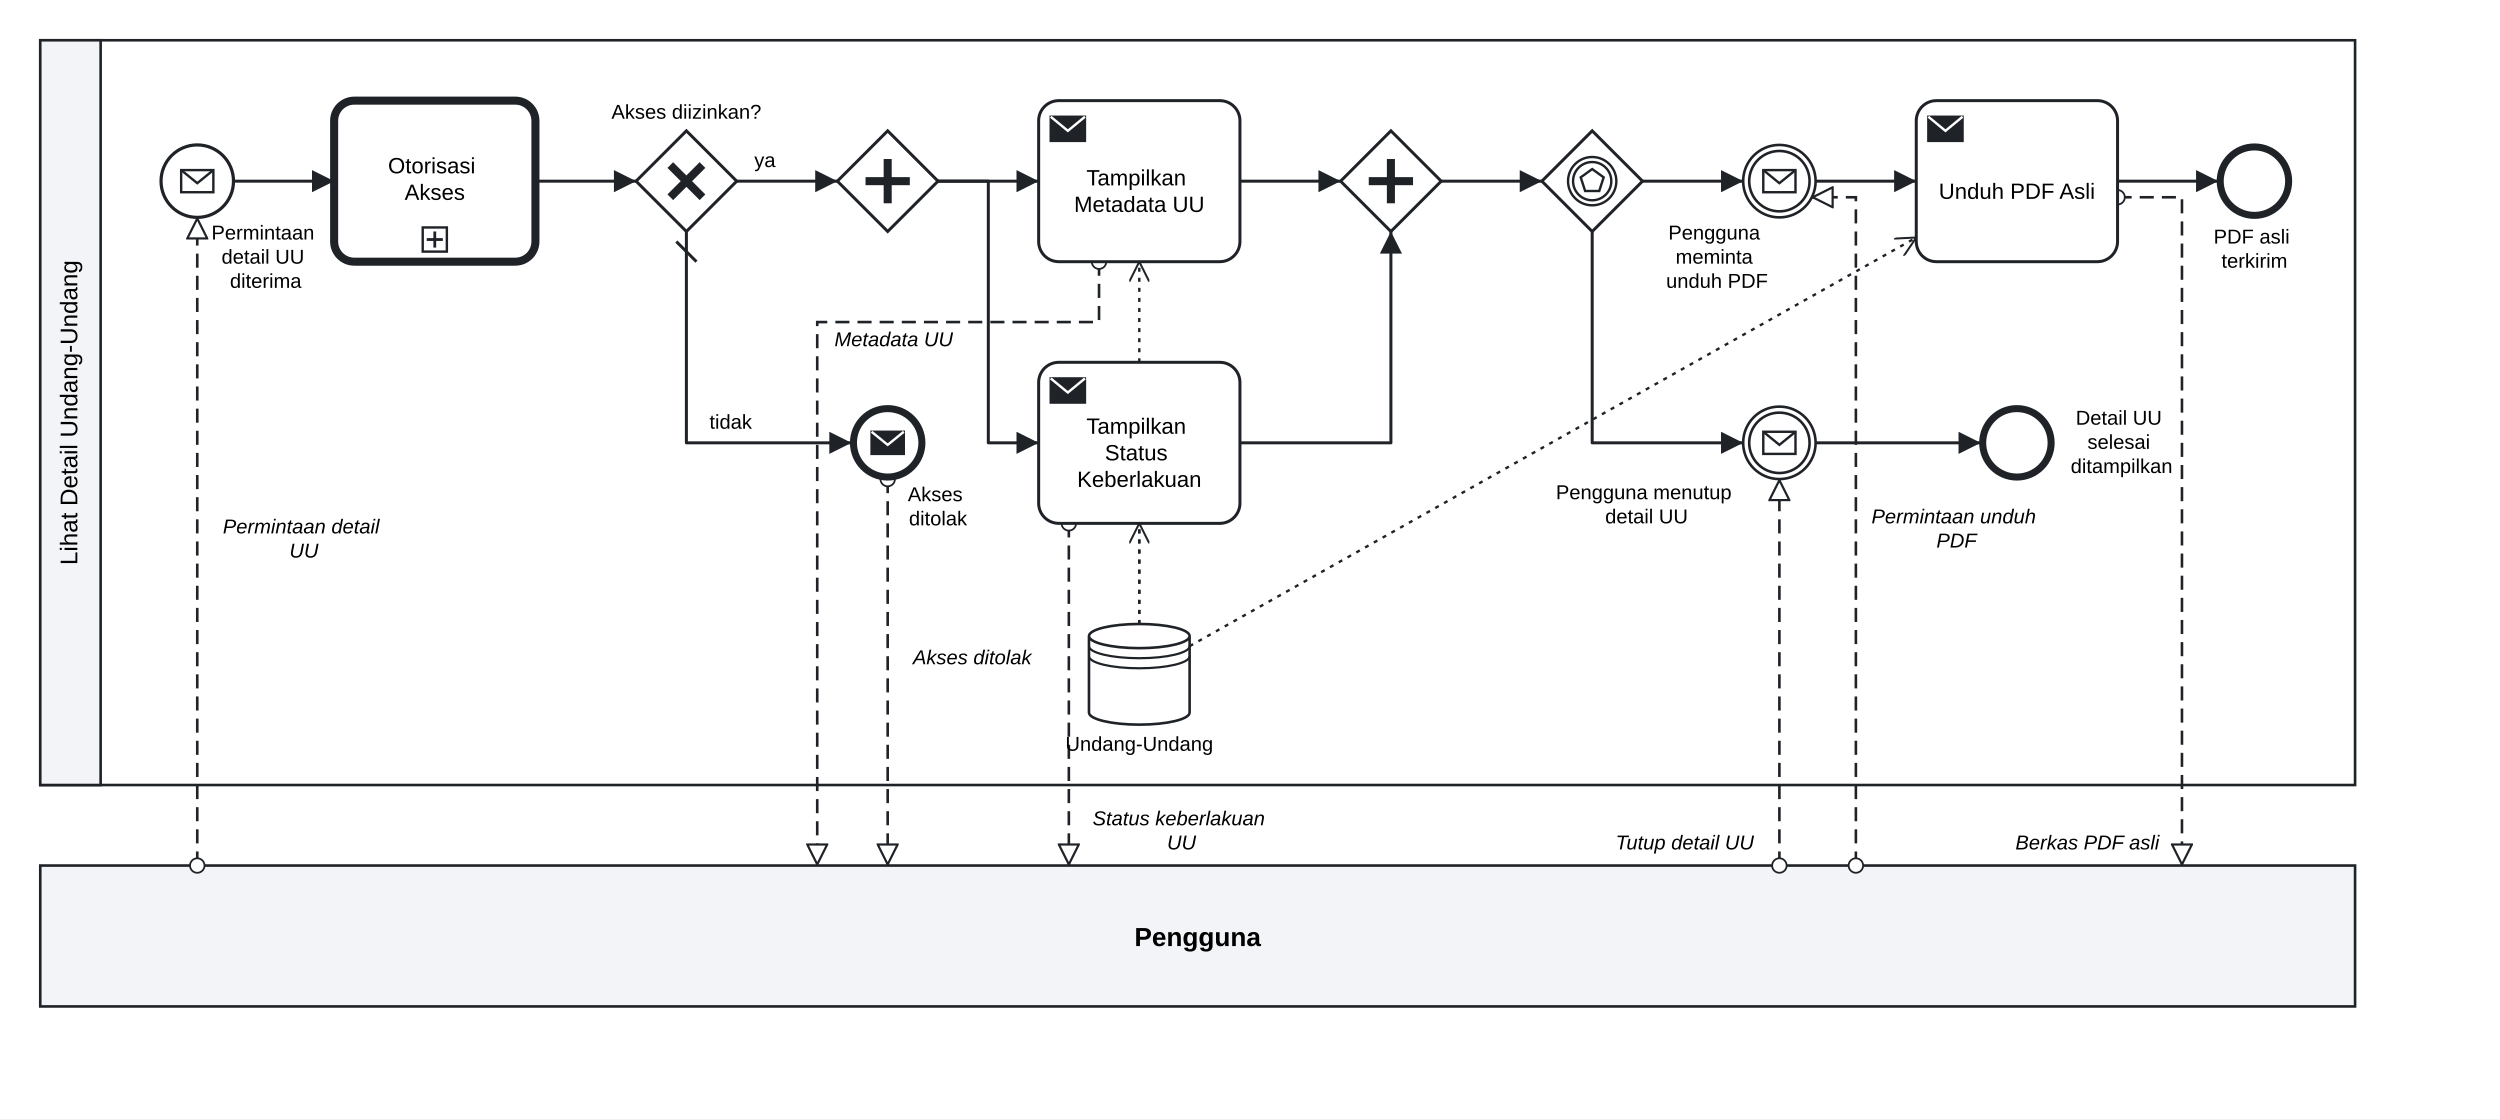
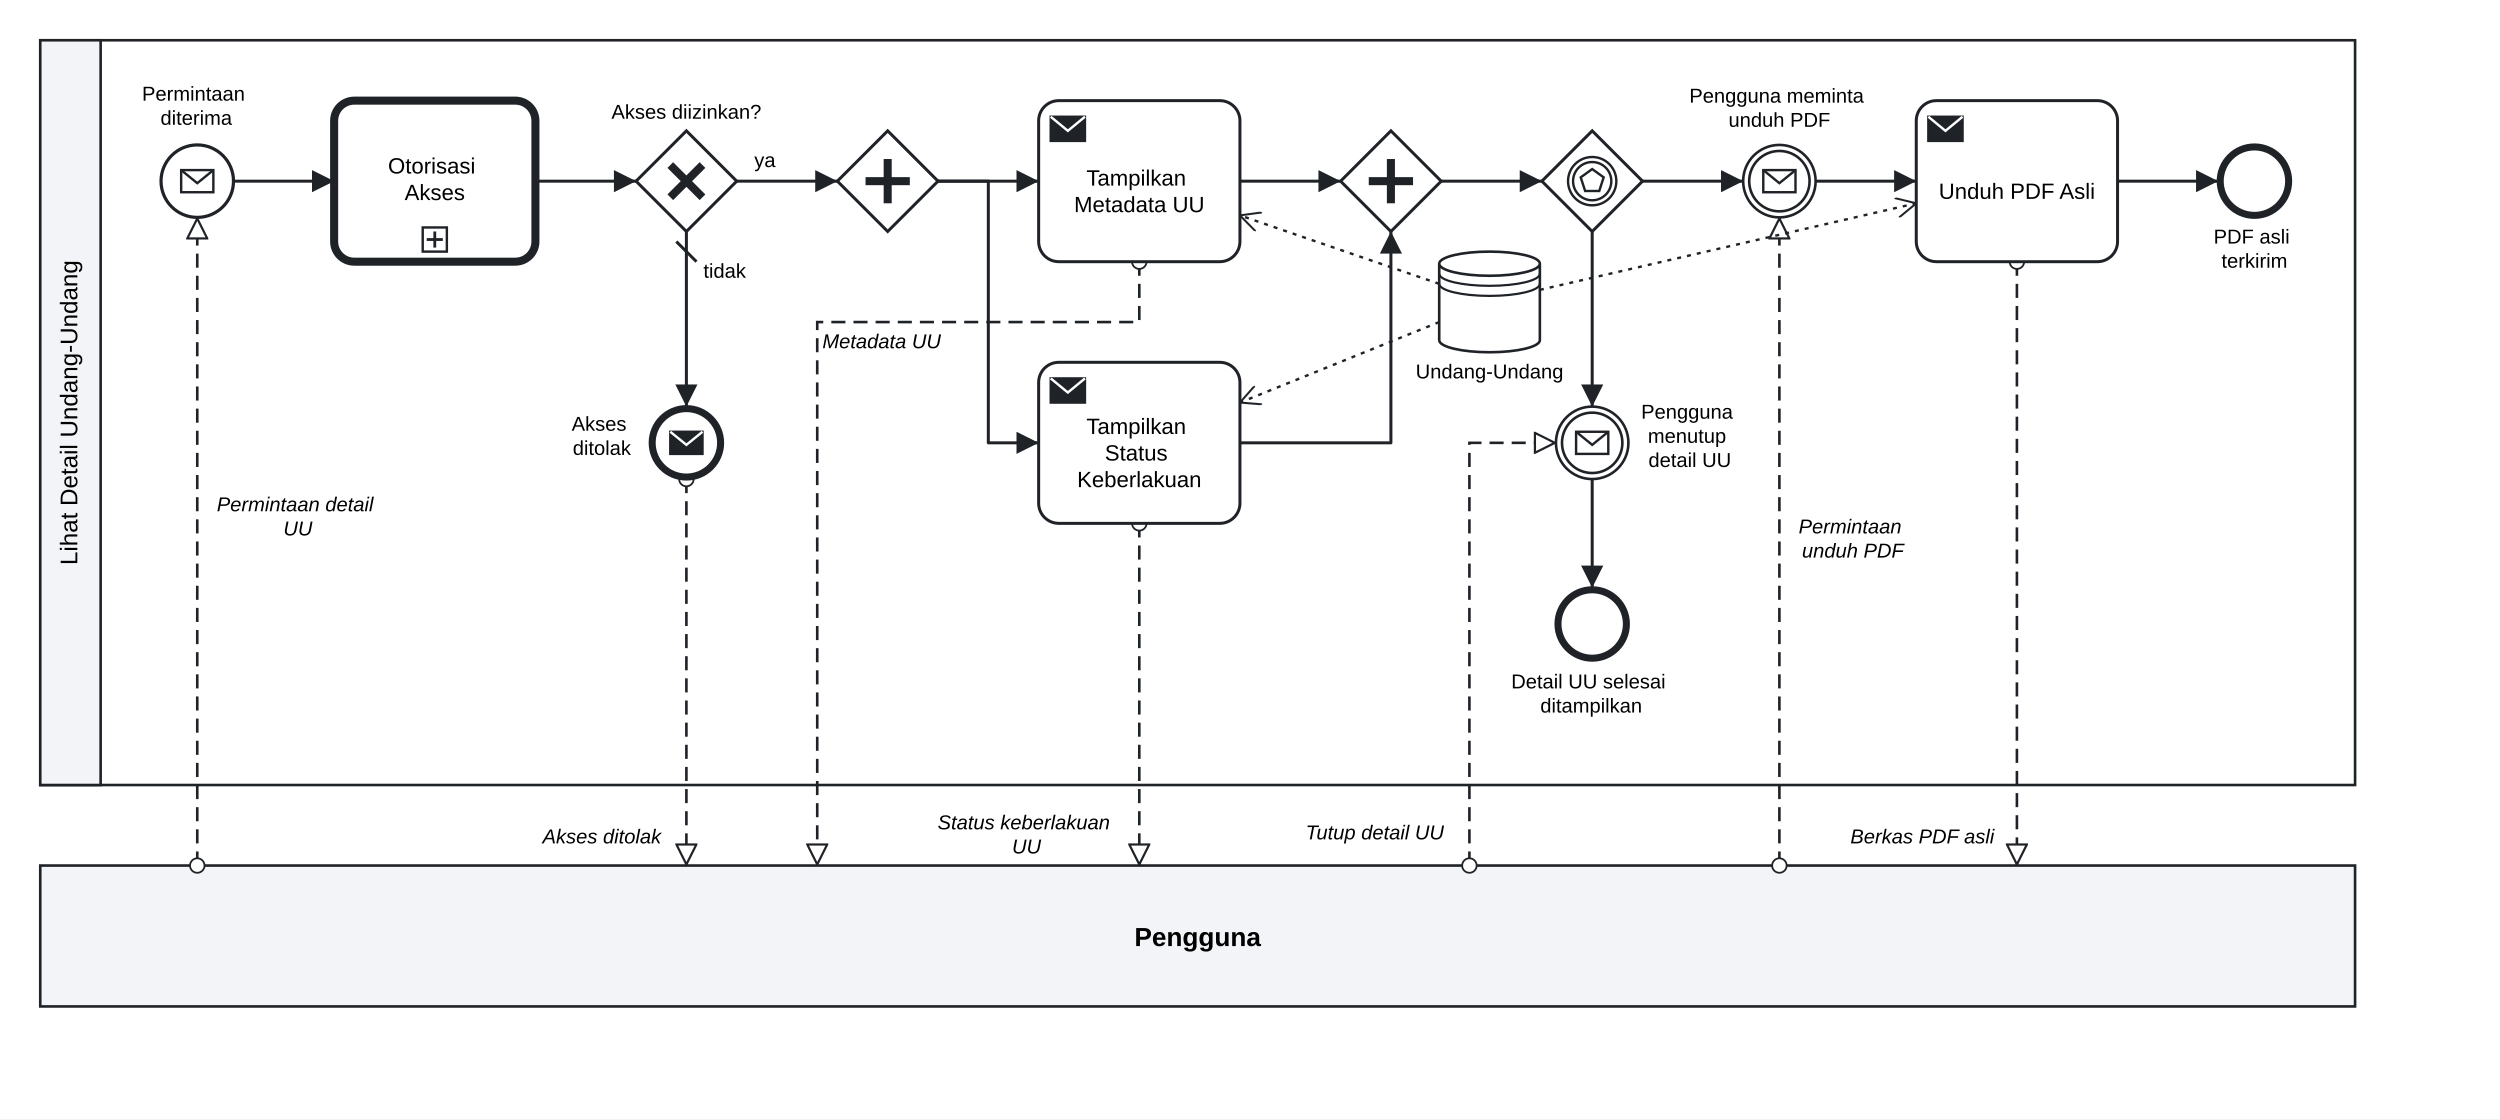
- <svg xmlns="http://www.w3.org/2000/svg" viewBox="-20 -20 1242 556" width="1242" height="556" font-family="Arial, Helvetica, sans-serif" role="img" aria-labelledby="tok-title tok-desc">
+ <svg xmlns="http://www.w3.org/2000/svg" viewBox="140 60 1242 556" width="1242" height="556" font-family="Arial, Helvetica, sans-serif" role="img" aria-labelledby="tok-title tok-desc">
  <defs>
    <marker id="seqEnd" viewBox="0 0 10 10" refX="10" refY="5" markerUnits="userSpaceOnUse" markerWidth="11" markerHeight="11" orient="auto">
      <path d="M0,0 L10,5 L0,10 z" fill="#1f2328" />
    </marker>
    <marker id="msgEnd" viewBox="0 0 10 10" refX="10" refY="5" markerUnits="userSpaceOnUse" markerWidth="11" markerHeight="11" orient="auto">
      <path d="M0.5,0.5 L9.5,5 L0.5,9.5 z" fill="#fff" stroke="#1f2328" />
    </marker>
    <marker id="msgStart" viewBox="0 0 10 10" refX="5" refY="5" markerUnits="userSpaceOnUse" markerWidth="9" markerHeight="9">
      <circle cx="5" cy="5" r="4" fill="#fff" stroke="#1f2328" />
    </marker>
    <marker id="assocEnd" viewBox="0 0 10 10" refX="10" refY="5" markerUnits="userSpaceOnUse" markerWidth="10" markerHeight="10" orient="auto">
      <path d="M0,0 L10,5 L0,10" fill="none" stroke="#1f2328" />
    </marker>
  </defs>
-   <rect x="-20" y="-20" width="1242" height="556" fill="#fff" />
-   <rect x="0.0" y="0.0" width="1150.0" height="370.0" fill="#fff" stroke="#1f2328" stroke-width="1.3" />
-   <rect x="0.0" y="0.0" width="30" height="370.0" fill="#f2f4f7" stroke="#1f2328" stroke-width="1.3" />
-   <g transform="rotate(-90 15.0 185.0)">
-     <text x="15.0" y="185.0" font-size="12" text-anchor="middle" dominant-baseline="middle" transform="translate(0 0.0)">Lihat Detail Undang-Undang</text>
+   <rect x="140" y="60" width="1242" height="556" fill="#fff" />
+   <rect x="160.0" y="80.0" width="1150.0" height="370.0" fill="#fff" stroke="#1f2328" stroke-width="1.3" />
+   <rect x="160.0" y="80.0" width="30" height="370.0" fill="#f2f4f7" stroke="#1f2328" stroke-width="1.3" />
+   <g transform="rotate(-90 175.0 265.0)">
+     <text x="175.0" y="265.0" font-size="12" text-anchor="middle" dominant-baseline="middle" transform="translate(0 0.0)">Lihat Detail Undang-Undang</text>
  </g>
-   <rect x="0.0" y="410.0" width="1150.0" height="70.0" fill="#f2f4f7" stroke="#1f2328" stroke-width="1.3" />
-   <text x="575.0" y="450.0" font-size="13" text-anchor="middle" font-weight="bold">
-     <tspan x="575.0" dy="0.0">Pengguna</tspan>
+   <rect x="160.0" y="490.0" width="1150.0" height="70.0" fill="#f2f4f7" stroke="#1f2328" stroke-width="1.3" />
+   <text x="735.0" y="530.0" font-size="13" text-anchor="middle" font-weight="bold">
+     <tspan x="735.0" dy="0.0">Pengguna</tspan>
  </text>
-   <polyline points="78.0,410.0 78.0,88.0" fill="none" stroke="#1f2328" stroke-width="1.3" stroke-dasharray="7 4" marker-start="url(#msgStart)" marker-end="url(#msgEnd)" />
-   <polyline points="421.0,218.0 421.0,410.0" fill="none" stroke="#1f2328" stroke-width="1.3" stroke-dasharray="7 4" marker-start="url(#msgStart)" marker-end="url(#msgEnd)" />
-   <polyline points="526.0,110.0 526.0,140.0 386.0,140.0 386.0,410.0" fill="none" stroke="#1f2328" stroke-width="1.3" stroke-dasharray="7 4" marker-start="url(#msgStart)" marker-end="url(#msgEnd)" />
-   <polyline points="511.0,240.0 511.0,410.0" fill="none" stroke="#1f2328" stroke-width="1.3" stroke-dasharray="7 4" marker-start="url(#msgStart)" marker-end="url(#msgEnd)" />
-   <polyline points="902.0,410.0 902.0,78.0 880.0,78.0" fill="none" stroke="#1f2328" stroke-width="1.3" stroke-dasharray="7 4" marker-start="url(#msgStart)" marker-end="url(#msgEnd)" />
-   <polyline points="864.0,410.0 864.0,218.0" fill="none" stroke="#1f2328" stroke-width="1.3" stroke-dasharray="7 4" marker-start="url(#msgStart)" marker-end="url(#msgEnd)" />
-   <polyline points="1032.0,78.0 1064.0,78.0 1064.0,410.0" fill="none" stroke="#1f2328" stroke-width="1.3" stroke-dasharray="7 4" marker-start="url(#msgStart)" marker-end="url(#msgEnd)" />
-   <polyline points="546.0,290.0 546.0,110.0" fill="none" stroke="#1f2328" stroke-width="1.2" stroke-dasharray="2 3" marker-end="url(#assocEnd)" />
-   <polyline points="546.0,290.0 546.0,240.0" fill="none" stroke="#1f2328" stroke-width="1.2" stroke-dasharray="2 3" marker-end="url(#assocEnd)" />
-   <polyline points="571.0,301.0 932.0,98.0" fill="none" stroke="#1f2328" stroke-width="1.2" stroke-dasharray="2 3" marker-end="url(#assocEnd)" />
-   <polyline points="96.0,70.0 146.0,70.0" fill="none" stroke="#1f2328" stroke-width="1.5" stroke-linejoin="round" marker-end="url(#seqEnd)" />
-   <polyline points="246.0,70.0 296.0,70.0" fill="none" stroke="#1f2328" stroke-width="1.5" stroke-linejoin="round" marker-end="url(#seqEnd)" />
-   <polyline points="346.0,70.0 396.0,70.0" fill="none" stroke="#1f2328" stroke-width="1.5" stroke-linejoin="round" marker-end="url(#seqEnd)" />
-   <polyline points="321.0,95.0 321.0,200.0 403.0,200.0" fill="none" stroke="#1f2328" stroke-width="1.5" stroke-linejoin="round" marker-end="url(#seqEnd)" />
-   <line x1="316.0" y1="100.0" x2="326.0" y2="110.0" stroke="#1f2328" stroke-width="1.5" />
-   <polyline points="446.0,70.0 496.0,70.0" fill="none" stroke="#1f2328" stroke-width="1.5" stroke-linejoin="round" marker-end="url(#seqEnd)" />
-   <polyline points="596.0,70.0 646.0,70.0" fill="none" stroke="#1f2328" stroke-width="1.5" stroke-linejoin="round" marker-end="url(#seqEnd)" />
-   <polyline points="446.0,70.0 471.0,70.0 471.0,200.0 496.0,200.0" fill="none" stroke="#1f2328" stroke-width="1.5" stroke-linejoin="round" marker-end="url(#seqEnd)" />
-   <polyline points="596.0,200.0 671.0,200.0 671.0,95.0" fill="none" stroke="#1f2328" stroke-width="1.5" stroke-linejoin="round" marker-end="url(#seqEnd)" />
-   <polyline points="696.0,70.0 746.0,70.0" fill="none" stroke="#1f2328" stroke-width="1.5" stroke-linejoin="round" marker-end="url(#seqEnd)" />
-   <polyline points="796.0,70.0 846.0,70.0" fill="none" stroke="#1f2328" stroke-width="1.5" stroke-linejoin="round" marker-end="url(#seqEnd)" />
-   <polyline points="771.0,95.0 771.0,200.0 846.0,200.0" fill="none" stroke="#1f2328" stroke-width="1.5" stroke-linejoin="round" marker-end="url(#seqEnd)" />
-   <polyline points="882.0,70.0 932.0,70.0" fill="none" stroke="#1f2328" stroke-width="1.5" stroke-linejoin="round" marker-end="url(#seqEnd)" />
-   <polyline points="1032.0,70.0 1082.0,70.0" fill="none" stroke="#1f2328" stroke-width="1.5" stroke-linejoin="round" marker-end="url(#seqEnd)" />
-   <polyline points="882.0,200.0 964.0,200.0" fill="none" stroke="#1f2328" stroke-width="1.5" stroke-linejoin="round" marker-end="url(#seqEnd)" />
-   <circle cx="78.0" cy="70.0" r="18" fill="#fff" stroke="#1f2328" stroke-width="1.6" />
-   <rect x="70.0" y="64.5" width="16" height="11" fill="#fff" stroke="#1f2328" stroke-width="1.2" />
-   <polyline points="70.0,64.5 78.0,71.0 86.0,64.5" fill="none" stroke="#1f2328" stroke-width="1.2" />
-   <rect x="146.0" y="30.0" width="100.0" height="80.0" rx="10" fill="#fff" stroke="#1f2328" stroke-width="4" />
-   <text x="196.0" y="66.1" font-size="11" text-anchor="middle">
-     <tspan x="196.0" dy="0.0">Otorisasi</tspan>
-     <tspan x="196.0" dy="13.2">Akses</tspan>
+   <polyline points="238.0,490.0 238.0,168.0" fill="none" stroke="#1f2328" stroke-width="1.3" stroke-dasharray="7 4" marker-start="url(#msgStart)" marker-end="url(#msgEnd)" />
+   <polyline points="481.0,298.0 481.0,490.0" fill="none" stroke="#1f2328" stroke-width="1.3" stroke-dasharray="7 4" marker-start="url(#msgStart)" marker-end="url(#msgEnd)" />
+   <polyline points="706.0,190.0 706.0,220.0 546.0,220.0 546.0,490.0" fill="none" stroke="#1f2328" stroke-width="1.3" stroke-dasharray="7 4" marker-start="url(#msgStart)" marker-end="url(#msgEnd)" />
+   <polyline points="706.0,320.0 706.0,490.0" fill="none" stroke="#1f2328" stroke-width="1.3" stroke-dasharray="7 4" marker-start="url(#msgStart)" marker-end="url(#msgEnd)" />
+   <polyline points="1024.0,490.0 1024.0,168.0" fill="none" stroke="#1f2328" stroke-width="1.3" stroke-dasharray="7 4" marker-start="url(#msgStart)" marker-end="url(#msgEnd)" />
+   <polyline points="870.0,490.0 870.0,280.0 913.0,280.0" fill="none" stroke="#1f2328" stroke-width="1.3" stroke-dasharray="7 4" marker-start="url(#msgStart)" marker-end="url(#msgEnd)" />
+   <polyline points="1142.0,190.0 1142.0,490.0" fill="none" stroke="#1f2328" stroke-width="1.3" stroke-dasharray="7 4" marker-start="url(#msgStart)" marker-end="url(#msgEnd)" />
+   <polyline points="855.0,201.0 756.0,167.0" fill="none" stroke="#1f2328" stroke-width="1.2" stroke-dasharray="2 3" marker-end="url(#assocEnd)" />
+   <polyline points="855.0,220.0 756.0,260.0" fill="none" stroke="#1f2328" stroke-width="1.2" stroke-dasharray="2 3" marker-end="url(#assocEnd)" />
+   <polyline points="905.0,204.0 1092.0,161.0" fill="none" stroke="#1f2328" stroke-width="1.2" stroke-dasharray="2 3" marker-end="url(#assocEnd)" />
+   <polyline points="256.0,150.0 306.0,150.0" fill="none" stroke="#1f2328" stroke-width="1.5" stroke-linejoin="round" marker-end="url(#seqEnd)" />
+   <polyline points="406.0,150.0 456.0,150.0" fill="none" stroke="#1f2328" stroke-width="1.5" stroke-linejoin="round" marker-end="url(#seqEnd)" />
+   <polyline points="506.0,150.0 556.0,150.0" fill="none" stroke="#1f2328" stroke-width="1.5" stroke-linejoin="round" marker-end="url(#seqEnd)" />
+   <polyline points="481.0,175.0 481.0,262.0" fill="none" stroke="#1f2328" stroke-width="1.5" stroke-linejoin="round" marker-end="url(#seqEnd)" />
+   <line x1="476.0" y1="180.0" x2="486.0" y2="190.0" stroke="#1f2328" stroke-width="1.5" />
+   <polyline points="606.0,150.0 656.0,150.0" fill="none" stroke="#1f2328" stroke-width="1.5" stroke-linejoin="round" marker-end="url(#seqEnd)" />
+   <polyline points="606.0,150.0 631.0,150.0 631.0,280.0 656.0,280.0" fill="none" stroke="#1f2328" stroke-width="1.5" stroke-linejoin="round" marker-end="url(#seqEnd)" />
+   <polyline points="756.0,150.0 806.0,150.0" fill="none" stroke="#1f2328" stroke-width="1.5" stroke-linejoin="round" marker-end="url(#seqEnd)" />
+   <polyline points="756.0,280.0 831.0,280.0 831.0,175.0" fill="none" stroke="#1f2328" stroke-width="1.5" stroke-linejoin="round" marker-end="url(#seqEnd)" />
+   <polyline points="856.0,150.0 906.0,150.0" fill="none" stroke="#1f2328" stroke-width="1.5" stroke-linejoin="round" marker-end="url(#seqEnd)" />
+   <polyline points="956.0,150.0 1006.0,150.0" fill="none" stroke="#1f2328" stroke-width="1.5" stroke-linejoin="round" marker-end="url(#seqEnd)" />
+   <polyline points="931.0,175.0 931.0,262.0" fill="none" stroke="#1f2328" stroke-width="1.5" stroke-linejoin="round" marker-end="url(#seqEnd)" />
+   <polyline points="1042.0,150.0 1092.0,150.0" fill="none" stroke="#1f2328" stroke-width="1.5" stroke-linejoin="round" marker-end="url(#seqEnd)" />
+   <polyline points="1192.0,150.0 1242.0,150.0" fill="none" stroke="#1f2328" stroke-width="1.5" stroke-linejoin="round" marker-end="url(#seqEnd)" />
+   <polyline points="931.0,298.0 931.0,352.0" fill="none" stroke="#1f2328" stroke-width="1.5" stroke-linejoin="round" marker-end="url(#seqEnd)" />
+   <circle cx="238.0" cy="150.0" r="18" fill="#fff" stroke="#1f2328" stroke-width="1.6" />
+   <rect x="230.0" y="144.5" width="16" height="11" fill="#fff" stroke="#1f2328" stroke-width="1.2" />
+   <polyline points="230.0,144.5 238.0,151.0 246.0,144.5" fill="none" stroke="#1f2328" stroke-width="1.2" />
+   <rect x="306.0" y="110.0" width="100.0" height="80.0" rx="10" fill="#fff" stroke="#1f2328" stroke-width="4" />
+   <text x="356.0" y="146.2" font-size="11" text-anchor="middle">
+     <tspan x="356.0" dy="0.0">Otorisasi</tspan>
+     <tspan x="356.0" dy="13.2">Akses</tspan>
  </text>
-   <rect x="190.0" y="93.0" width="12" height="12" fill="#fff" stroke="#1f2328" stroke-width="1.2" />
-   <path d="M192.0,99.0 h8 M196.0,95.0 v8" stroke="#1f2328" stroke-width="1.4" />
-   <polygon points="321.0,45.0 346.0,70.0 321.0,95.0 296.0,70.0" fill="#fff" stroke="#1f2328" stroke-width="1.5" />
-   <path d="M313.0,62.0 L329.0,78.0 M329.0,62.0 L313.0,78.0" stroke="#1f2328" stroke-width="4" />
-   <circle cx="421.0" cy="200.0" r="17" fill="#fff" stroke="#1f2328" stroke-width="3.5" />
-   <rect x="413.0" y="194.5" width="16" height="11" fill="#1f2328" stroke="#1f2328" stroke-width="1.2" />
-   <polyline points="413.0,194.5 421.0,201.0 429.0,194.5" fill="none" stroke="#fff" stroke-width="1.2" />
-   <polygon points="421.0,45.0 446.0,70.0 421.0,95.0 396.0,70.0" fill="#fff" stroke="#1f2328" stroke-width="1.5" />
-   <path d="M410.0,70.0 L432.0,70.0 M421.0,59.0 L421.0,81.0" stroke="#1f2328" stroke-width="4" />
-   <rect x="496.0" y="30.0" width="100.0" height="80.0" rx="10" fill="#fff" stroke="#1f2328" stroke-width="1.5" />
-   <rect x="502.0" y="38.0" width="17" height="12" fill="#1f2328" stroke="#1f2328" stroke-width="1.2" />
-   <polyline points="502.0,38.0 510.5,45.0 519.0,38.0" fill="none" stroke="#fff" stroke-width="1.2" />
-   <text x="546.0" y="72.1" font-size="11" text-anchor="middle">
-     <tspan x="546.0" dy="0.0">Tampilkan</tspan>
-     <tspan x="546.0" dy="13.2">Metadata UU</tspan>
+   <rect x="350.0" y="173.0" width="12" height="12" fill="#fff" stroke="#1f2328" stroke-width="1.2" />
+   <path d="M352.0,179.0 h8 M356.0,175.0 v8" stroke="#1f2328" stroke-width="1.4" />
+   <polygon points="481.0,125.0 506.0,150.0 481.0,175.0 456.0,150.0" fill="#fff" stroke="#1f2328" stroke-width="1.5" />
+   <path d="M473.0,142.0 L489.0,158.0 M489.0,142.0 L473.0,158.0" stroke="#1f2328" stroke-width="4" />
+   <polygon points="581.0,125.0 606.0,150.0 581.0,175.0 556.0,150.0" fill="#fff" stroke="#1f2328" stroke-width="1.5" />
+   <path d="M570.0,150.0 L592.0,150.0 M581.0,139.0 L581.0,161.0" stroke="#1f2328" stroke-width="4" />
+   <rect x="656.0" y="110.0" width="100.0" height="80.0" rx="10" fill="#fff" stroke="#1f2328" stroke-width="1.5" />
+   <rect x="662.0" y="118.0" width="17" height="12" fill="#1f2328" stroke="#1f2328" stroke-width="1.2" />
+   <polyline points="662.0,118.0 670.5,125.0 679.0,118.0" fill="none" stroke="#fff" stroke-width="1.2" />
+   <text x="706.0" y="152.2" font-size="11" text-anchor="middle">
+     <tspan x="706.0" dy="0.0">Tampilkan</tspan>
+     <tspan x="706.0" dy="13.2">Metadata UU</tspan>
  </text>
-   <rect x="496.0" y="160.0" width="100.0" height="80.0" rx="10" fill="#fff" stroke="#1f2328" stroke-width="1.5" />
-   <rect x="502.0" y="168.0" width="17" height="12" fill="#1f2328" stroke="#1f2328" stroke-width="1.2" />
-   <polyline points="502.0,168.0 510.5,175.0 519.0,168.0" fill="none" stroke="#fff" stroke-width="1.2" />
-   <text x="546.0" y="195.5" font-size="11" text-anchor="middle">
-     <tspan x="546.0" dy="0.0">Tampilkan</tspan>
-     <tspan x="546.0" dy="13.2">Status</tspan>
-     <tspan x="546.0" dy="13.2">Keberlakuan</tspan>
+   <rect x="656.0" y="240.0" width="100.0" height="80.0" rx="10" fill="#fff" stroke="#1f2328" stroke-width="1.5" />
+   <rect x="662.0" y="248.0" width="17" height="12" fill="#1f2328" stroke="#1f2328" stroke-width="1.2" />
+   <polyline points="662.0,248.0 670.5,255.0 679.0,248.0" fill="none" stroke="#fff" stroke-width="1.2" />
+   <text x="706.0" y="275.6" font-size="11" text-anchor="middle">
+     <tspan x="706.0" dy="0.0">Tampilkan</tspan>
+     <tspan x="706.0" dy="13.2">Status</tspan>
+     <tspan x="706.0" dy="13.2">Keberlakuan</tspan>
  </text>
-   <polygon points="671.0,45.0 696.0,70.0 671.0,95.0 646.0,70.0" fill="#fff" stroke="#1f2328" stroke-width="1.5" />
-   <path d="M660.0,70.0 L682.0,70.0 M671.0,59.0 L671.0,81.0" stroke="#1f2328" stroke-width="4" />
-   <polygon points="771.0,45.0 796.0,70.0 771.0,95.0 746.0,70.0" fill="#fff" stroke="#1f2328" stroke-width="1.5" />
-   <circle cx="771.0" cy="70.0" r="12" fill="none" stroke="#1f2328" stroke-width="1.2" />
-   <circle cx="771.0" cy="70.0" r="9.5" fill="none" stroke="#1f2328" stroke-width="1.2" />
-   <polygon points="771.0,64.0 776.7,68.1 774.5,74.9 767.5,74.9 765.3,68.1" fill="none" stroke="#1f2328" stroke-width="1.2" />
-   <circle cx="864.0" cy="70.0" r="18" fill="#fff" stroke="#1f2328" stroke-width="1.3" />
-   <circle cx="864.0" cy="70.0" r="15" fill="none" stroke="#1f2328" stroke-width="1.3" />
-   <rect x="856.0" y="64.5" width="16" height="11" fill="#fff" stroke="#1f2328" stroke-width="1.2" />
-   <polyline points="856.0,64.5 864.0,71.0 872.0,64.5" fill="none" stroke="#1f2328" stroke-width="1.2" />
-   <circle cx="864.0" cy="200.0" r="18" fill="#fff" stroke="#1f2328" stroke-width="1.3" />
-   <circle cx="864.0" cy="200.0" r="15" fill="none" stroke="#1f2328" stroke-width="1.3" />
-   <rect x="856.0" y="194.5" width="16" height="11" fill="#fff" stroke="#1f2328" stroke-width="1.2" />
-   <polyline points="856.0,194.5 864.0,201.0 872.0,194.5" fill="none" stroke="#1f2328" stroke-width="1.2" />
-   <rect x="932.0" y="30.0" width="100.0" height="80.0" rx="10" fill="#fff" stroke="#1f2328" stroke-width="1.5" />
-   <rect x="938.0" y="38.0" width="17" height="12" fill="#1f2328" stroke="#1f2328" stroke-width="1.2" />
-   <polyline points="938.0,38.0 946.5,45.0 955.0,38.0" fill="none" stroke="#fff" stroke-width="1.2" />
-   <text x="982.0" y="78.8" font-size="11" text-anchor="middle">
-     <tspan x="982.0" dy="0.0">Unduh PDF Asli</tspan>
+   <polygon points="831.0,125.0 856.0,150.0 831.0,175.0 806.0,150.0" fill="#fff" stroke="#1f2328" stroke-width="1.5" />
+   <path d="M820.0,150.0 L842.0,150.0 M831.0,139.0 L831.0,161.0" stroke="#1f2328" stroke-width="4" />
+   <polygon points="931.0,125.0 956.0,150.0 931.0,175.0 906.0,150.0" fill="#fff" stroke="#1f2328" stroke-width="1.5" />
+   <circle cx="931.0" cy="150.0" r="12" fill="none" stroke="#1f2328" stroke-width="1.2" />
+   <circle cx="931.0" cy="150.0" r="9.5" fill="none" stroke="#1f2328" stroke-width="1.2" />
+   <polygon points="931.0,144.0 936.7,148.1 934.5,154.9 927.5,154.9 925.3,148.1" fill="none" stroke="#1f2328" stroke-width="1.2" />
+   <circle cx="1024.0" cy="150.0" r="18" fill="#fff" stroke="#1f2328" stroke-width="1.3" />
+   <circle cx="1024.0" cy="150.0" r="15" fill="none" stroke="#1f2328" stroke-width="1.3" />
+   <rect x="1016.0" y="144.5" width="16" height="11" fill="#fff" stroke="#1f2328" stroke-width="1.2" />
+   <polyline points="1016.0,144.5 1024.0,151.0 1032.0,144.5" fill="none" stroke="#1f2328" stroke-width="1.2" />
+   <rect x="1092.0" y="110.0" width="100.0" height="80.0" rx="10" fill="#fff" stroke="#1f2328" stroke-width="1.5" />
+   <rect x="1098.0" y="118.0" width="17" height="12" fill="#1f2328" stroke="#1f2328" stroke-width="1.2" />
+   <polyline points="1098.0,118.0 1106.5,125.0 1115.0,118.0" fill="none" stroke="#fff" stroke-width="1.2" />
+   <text x="1142.0" y="158.8" font-size="11" text-anchor="middle">
+     <tspan x="1142.0" dy="0.0">Unduh PDF Asli</tspan>
  </text>
-   <circle cx="1100.0" cy="70.0" r="17" fill="#fff" stroke="#1f2328" stroke-width="3.5" />
-   <circle cx="982.0" cy="200.0" r="17" fill="#fff" stroke="#1f2328" stroke-width="3.5" />
-   <path d="M521.0,296.0 a25.0,6 0 0 0 50.0,0 a25.0,6 0 0 0 -50.0,0 v38.0 a25.0,6 0 0 0 50.0,0 v-38.0" fill="#fff" stroke="#1f2328" stroke-width="1.3" />
-   <path d="M521.0,301.0 a25.0,6 0 0 0 50.0,0 M521.0,306.0 a25.0,6 0 0 0 50.0,0" fill="none" stroke="#1f2328" stroke-width="1.1" />
-   <text x="131.0" y="245.0" font-size="10" text-anchor="middle" font-style="italic">
-     <tspan x="131.0" dy="0.0">Permintaan detail</tspan>
-     <tspan x="131.0" dy="12.0">UU</tspan>
+   <circle cx="1260.0" cy="150.0" r="17" fill="#fff" stroke="#1f2328" stroke-width="3.5" />
+   <circle cx="931.0" cy="280.0" r="18" fill="#fff" stroke="#1f2328" stroke-width="1.3" />
+   <circle cx="931.0" cy="280.0" r="15" fill="none" stroke="#1f2328" stroke-width="1.3" />
+   <rect x="923.0" y="274.5" width="16" height="11" fill="#fff" stroke="#1f2328" stroke-width="1.2" />
+   <polyline points="923.0,274.5 931.0,281.0 939.0,274.5" fill="none" stroke="#1f2328" stroke-width="1.2" />
+   <circle cx="931.0" cy="370.0" r="17" fill="#fff" stroke="#1f2328" stroke-width="3.5" />
+   <circle cx="481.0" cy="280.0" r="17" fill="#fff" stroke="#1f2328" stroke-width="3.5" />
+   <rect x="473.0" y="274.5" width="16" height="11" fill="#1f2328" stroke="#1f2328" stroke-width="1.2" />
+   <polyline points="473.0,274.5 481.0,281.0 489.0,274.5" fill="none" stroke="#fff" stroke-width="1.2" />
+   <path d="M855.0,191.0 a25.0,6 0 0 0 50.0,0 a25.0,6 0 0 0 -50.0,0 v38.0 a25.0,6 0 0 0 50.0,0 v-38.0" fill="#fff" stroke="#1f2328" stroke-width="1.3" />
+   <path d="M855.0,196.0 a25.0,6 0 0 0 50.0,0 M855.0,201.0 a25.0,6 0 0 0 50.0,0" fill="none" stroke="#1f2328" stroke-width="1.1" />
+   <text x="288.0" y="314.0" font-size="10" text-anchor="middle" font-style="italic">
+     <tspan x="288.0" dy="0.0">Permintaan detail</tspan>
+     <tspan x="288.0" dy="12.0">UU</tspan>
  </text>
-   <text x="463.0" y="310.0" font-size="10" text-anchor="middle" font-style="italic">
-     <tspan x="463.0" dy="0.0">Akses ditolak</tspan>
+   <text x="439.0" y="479.0" font-size="10" text-anchor="middle" font-style="italic">
+     <tspan x="439.0" dy="0.0">Akses ditolak</tspan>
  </text>
-   <text x="424.0" y="152.0" font-size="10" text-anchor="middle" font-style="italic">
-     <tspan x="424.0" dy="0.0">Metadata UU</tspan>
+   <text x="578.0" y="233.0" font-size="10" text-anchor="middle" font-style="italic">
+     <tspan x="578.0" dy="0.0">Metadata UU</tspan>
  </text>
-   <text x="567.0" y="390.0" font-size="10" text-anchor="middle" font-style="italic">
-     <tspan x="567.0" dy="0.0">Status keberlakuan</tspan>
-     <tspan x="567.0" dy="12.0">UU</tspan>
+   <text x="650.0" y="472.0" font-size="10" text-anchor="middle" font-style="italic">
+     <tspan x="650.0" dy="0.0">Status keberlakuan</tspan>
+     <tspan x="650.0" dy="12.0">UU</tspan>
  </text>
-   <text x="952.0" y="240.0" font-size="10" text-anchor="middle" font-style="italic">
-     <tspan x="952.0" dy="0.0">Permintaan unduh</tspan>
-     <tspan x="952.0" dy="12.0">PDF</tspan>
+   <text x="1060.5" y="325.0" font-size="10" text-anchor="middle" font-style="italic">
+     <tspan x="1060.5" dy="0.0">Permintaan</tspan>
+     <tspan x="1060.5" dy="12.0">unduh PDF</tspan>
  </text>
-   <text x="817.0" y="402.0" font-size="10" text-anchor="middle" font-style="italic">
-     <tspan x="817.0" dy="0.0">Tutup detail UU</tspan>
+   <text x="823.0" y="477.0" font-size="10" text-anchor="middle" font-style="italic">
+     <tspan x="823.0" dy="0.0">Tutup detail UU</tspan>
  </text>
-   <text x="1017.0" y="402.0" font-size="10" text-anchor="middle" font-style="italic">
-     <tspan x="1017.0" dy="0.0">Berkas PDF asli</tspan>
+   <text x="1095.0" y="479.0" font-size="10" text-anchor="middle" font-style="italic">
+     <tspan x="1095.0" dy="0.0">Berkas PDF asli</tspan>
  </text>
-   <text x="360.0" y="63.0" font-size="10" text-anchor="middle">
-     <tspan x="360.0" dy="0.0">ya</tspan>
+   <text x="520.0" y="143.0" font-size="10" text-anchor="middle">
+     <tspan x="520.0" dy="0.0">ya</tspan>
  </text>
-   <text x="343.0" y="193.0" font-size="10" text-anchor="middle">
-     <tspan x="343.0" dy="0.0">tidak</tspan>
+   <text x="500.0" y="198.0" font-size="10" text-anchor="middle">
+     <tspan x="500.0" dy="0.0">tidak</tspan>
  </text>
-   <text x="112.0" y="99.0" font-size="10" text-anchor="middle">
-     <tspan x="112.0" dy="0.0">Permintaan</tspan>
-     <tspan x="112.0" dy="12.0">detail UU</tspan>
-     <tspan x="112.0" dy="12.0">diterima</tspan>
+   <text x="237.5" y="110.0" font-size="10" text-anchor="middle">
+     <tspan x="237.5" dy="0.0">Permintaan</tspan>
+     <tspan x="237.5" dy="12.0">diterima</tspan>
  </text>
-   <text x="321.0" y="39.0" font-size="10" text-anchor="middle">
-     <tspan x="321.0" dy="0.0">Akses diizinkan?</tspan>
+   <text x="481.0" y="119.0" font-size="10" text-anchor="middle">
+     <tspan x="481.0" dy="0.0">Akses diizinkan?</tspan>
  </text>
-   <text x="446.0" y="229.0" font-size="10" text-anchor="middle">
-     <tspan x="446.0" dy="0.0">Akses</tspan>
-     <tspan x="446.0" dy="12.0">ditolak</tspan>
+   <text x="1024.0" y="111.0" font-size="10" text-anchor="middle">
+     <tspan x="1024.0" dy="0.0">Pengguna meminta</tspan>
+     <tspan x="1024.0" dy="12.0">unduh PDF</tspan>
  </text>
-   <text x="833.0" y="99.0" font-size="10" text-anchor="middle">
-     <tspan x="833.0" dy="0.0">Pengguna</tspan>
-     <tspan x="833.0" dy="12.0">meminta</tspan>
-     <tspan x="833.0" dy="12.0">unduh PDF</tspan>
+   <text x="1260.0" y="181.0" font-size="10" text-anchor="middle">
+     <tspan x="1260.0" dy="0.0">PDF asli</tspan>
+     <tspan x="1260.0" dy="12.0">terkirim</tspan>
  </text>
-   <text x="798.0" y="228.0" font-size="10" text-anchor="middle">
-     <tspan x="798.0" dy="0.0">Pengguna menutup</tspan>
-     <tspan x="798.0" dy="12.0">detail UU</tspan>
+   <text x="979.5" y="268.0" font-size="10" text-anchor="middle">
+     <tspan x="979.5" dy="0.0">Pengguna</tspan>
+     <tspan x="979.5" dy="12.0">menutup</tspan>
+     <tspan x="979.5" dy="12.0">detail UU</tspan>
  </text>
-   <text x="1100.0" y="101.0" font-size="10" text-anchor="middle">
-     <tspan x="1100.0" dy="0.0">PDF asli</tspan>
-     <tspan x="1100.0" dy="12.0">terkirim</tspan>
+   <text x="930.5" y="402.0" font-size="10" text-anchor="middle">
+     <tspan x="930.5" dy="0.0">Detail UU selesai</tspan>
+     <tspan x="930.5" dy="12.0">ditampilkan</tspan>
  </text>
-   <text x="1034.0" y="191.0" font-size="10" text-anchor="middle">
-     <tspan x="1034.0" dy="0.0">Detail UU</tspan>
-     <tspan x="1034.0" dy="12.0">selesai</tspan>
-     <tspan x="1034.0" dy="12.0">ditampilkan</tspan>
+   <text x="439.0" y="274.0" font-size="10" text-anchor="middle">
+     <tspan x="439.0" dy="0.0">Akses</tspan>
+     <tspan x="439.0" dy="12.0">ditolak</tspan>
  </text>
-   <text x="546.0" y="353.0" font-size="10" text-anchor="middle">
-     <tspan x="546.0" dy="0.0">Undang-Undang</tspan>
+   <text x="880.0" y="248.0" font-size="10" text-anchor="middle">
+     <tspan x="880.0" dy="0.0">Undang-Undang</tspan>
  </text>
</svg>
